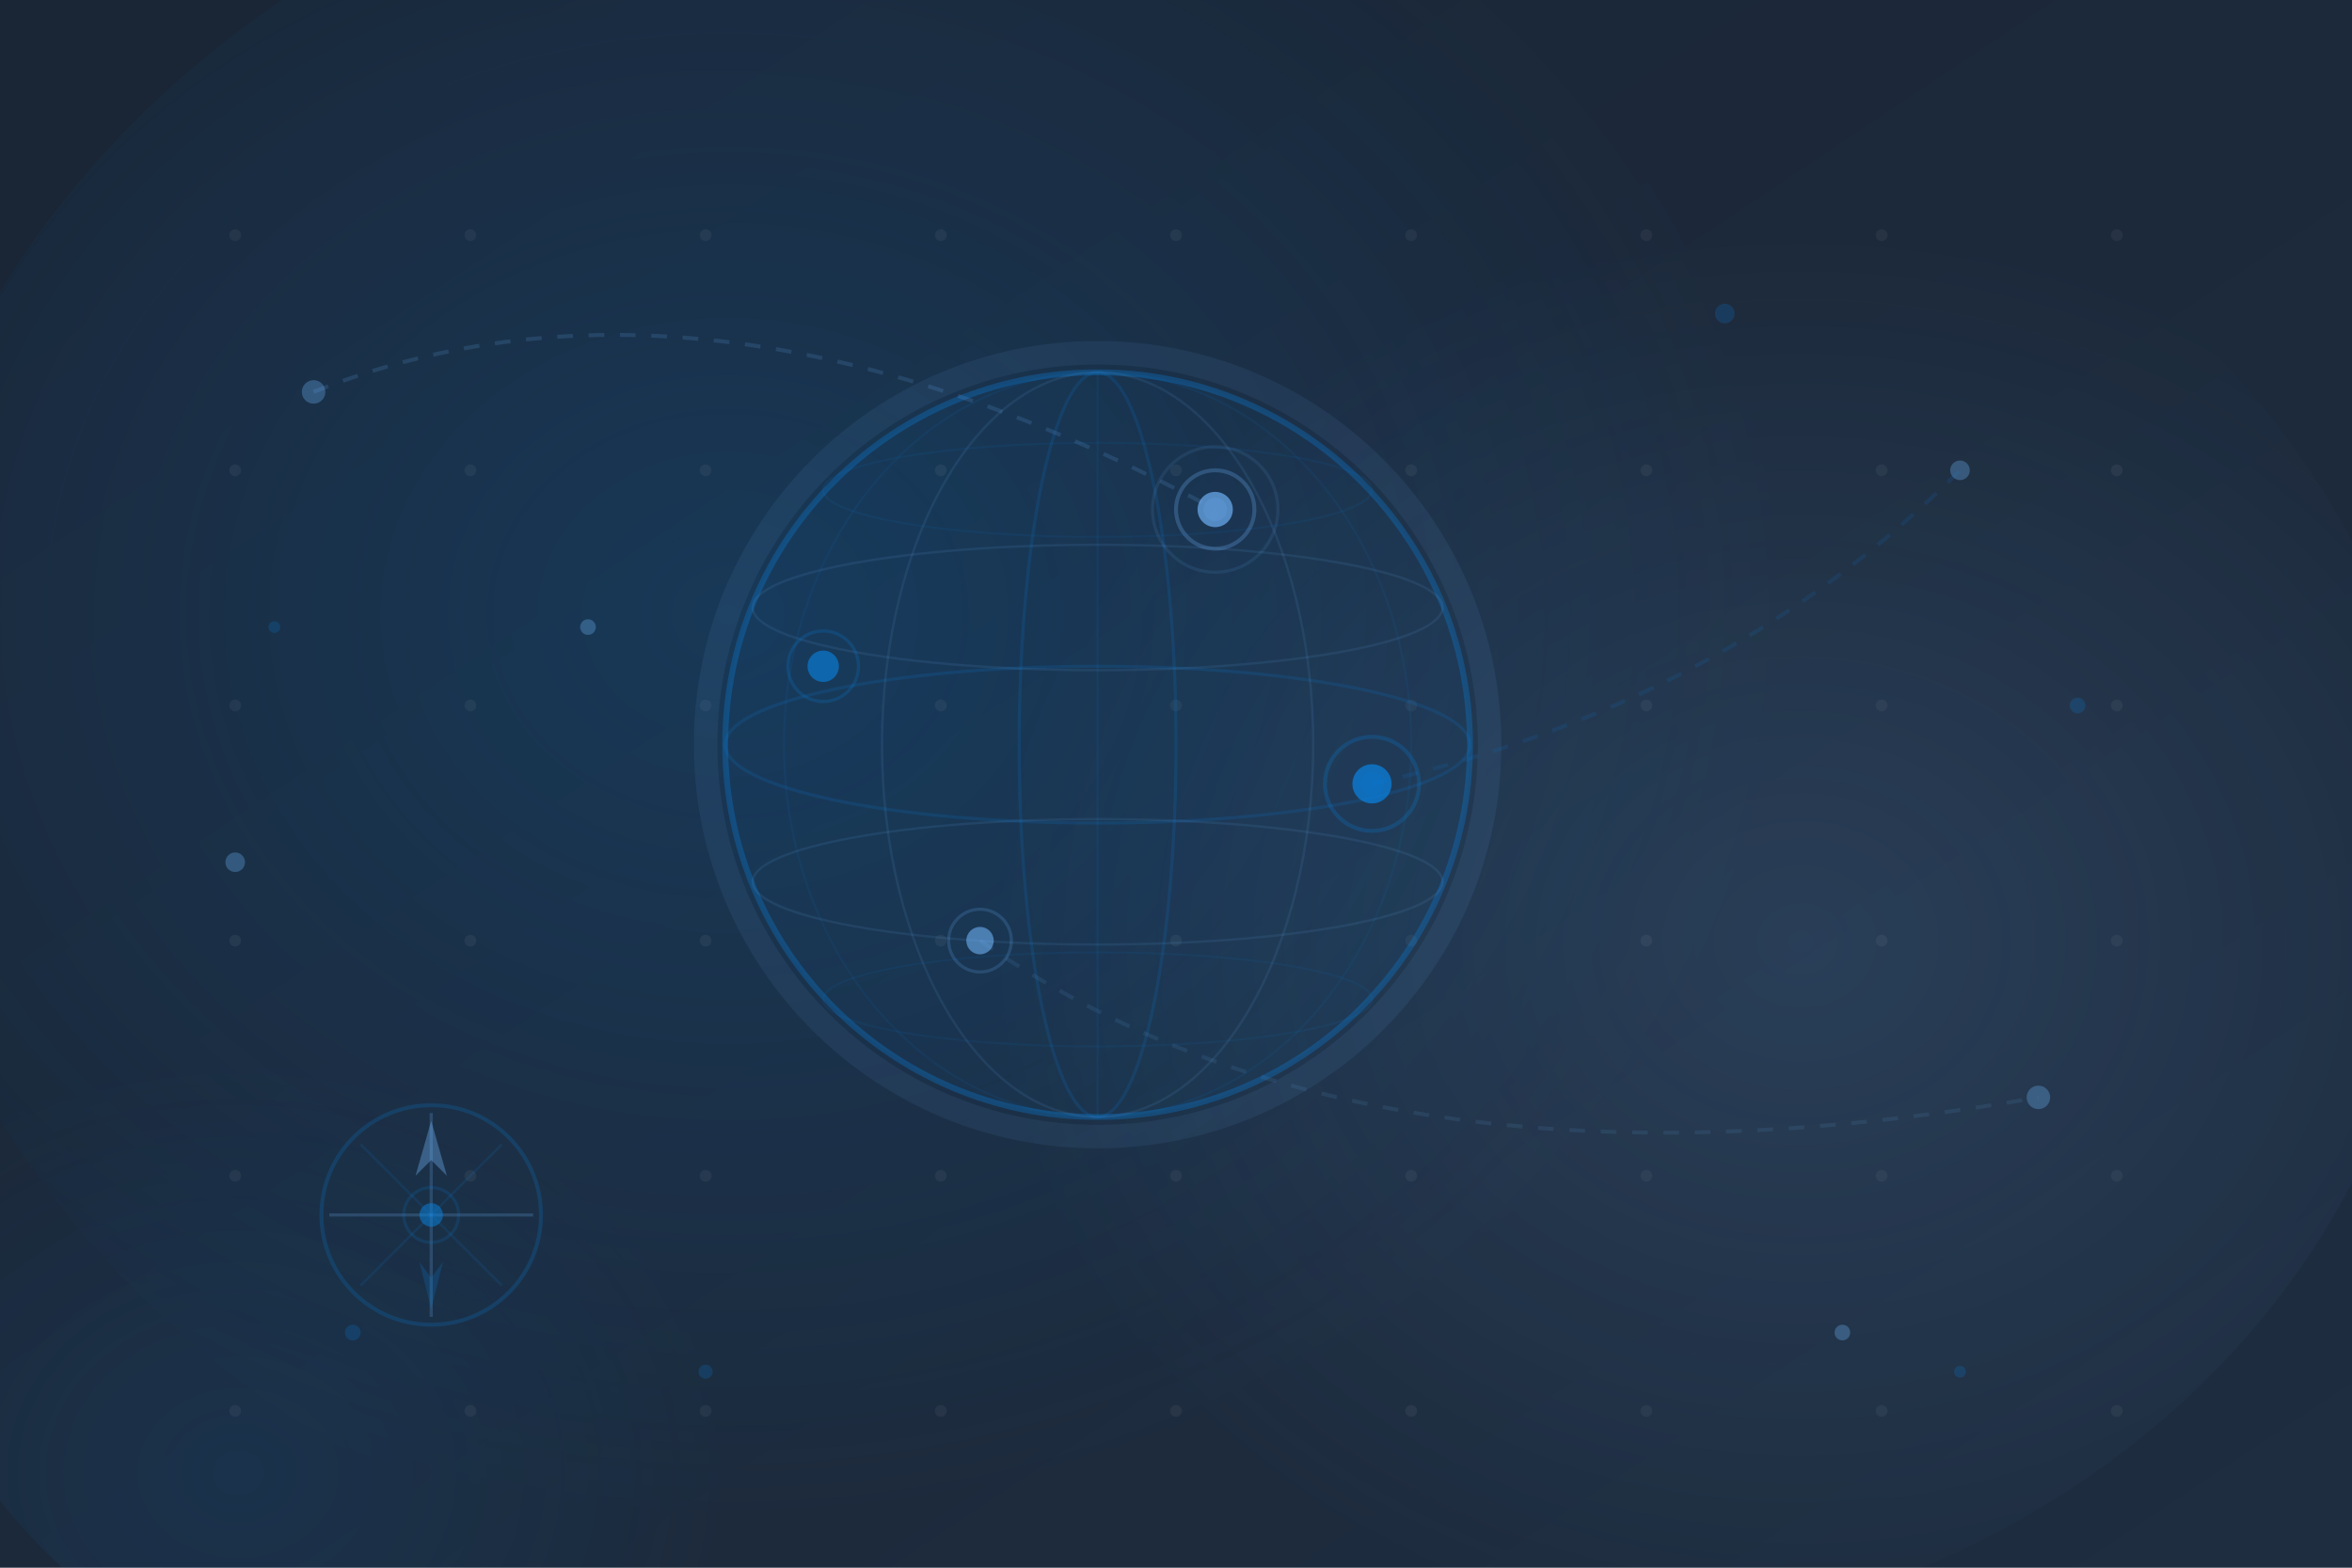
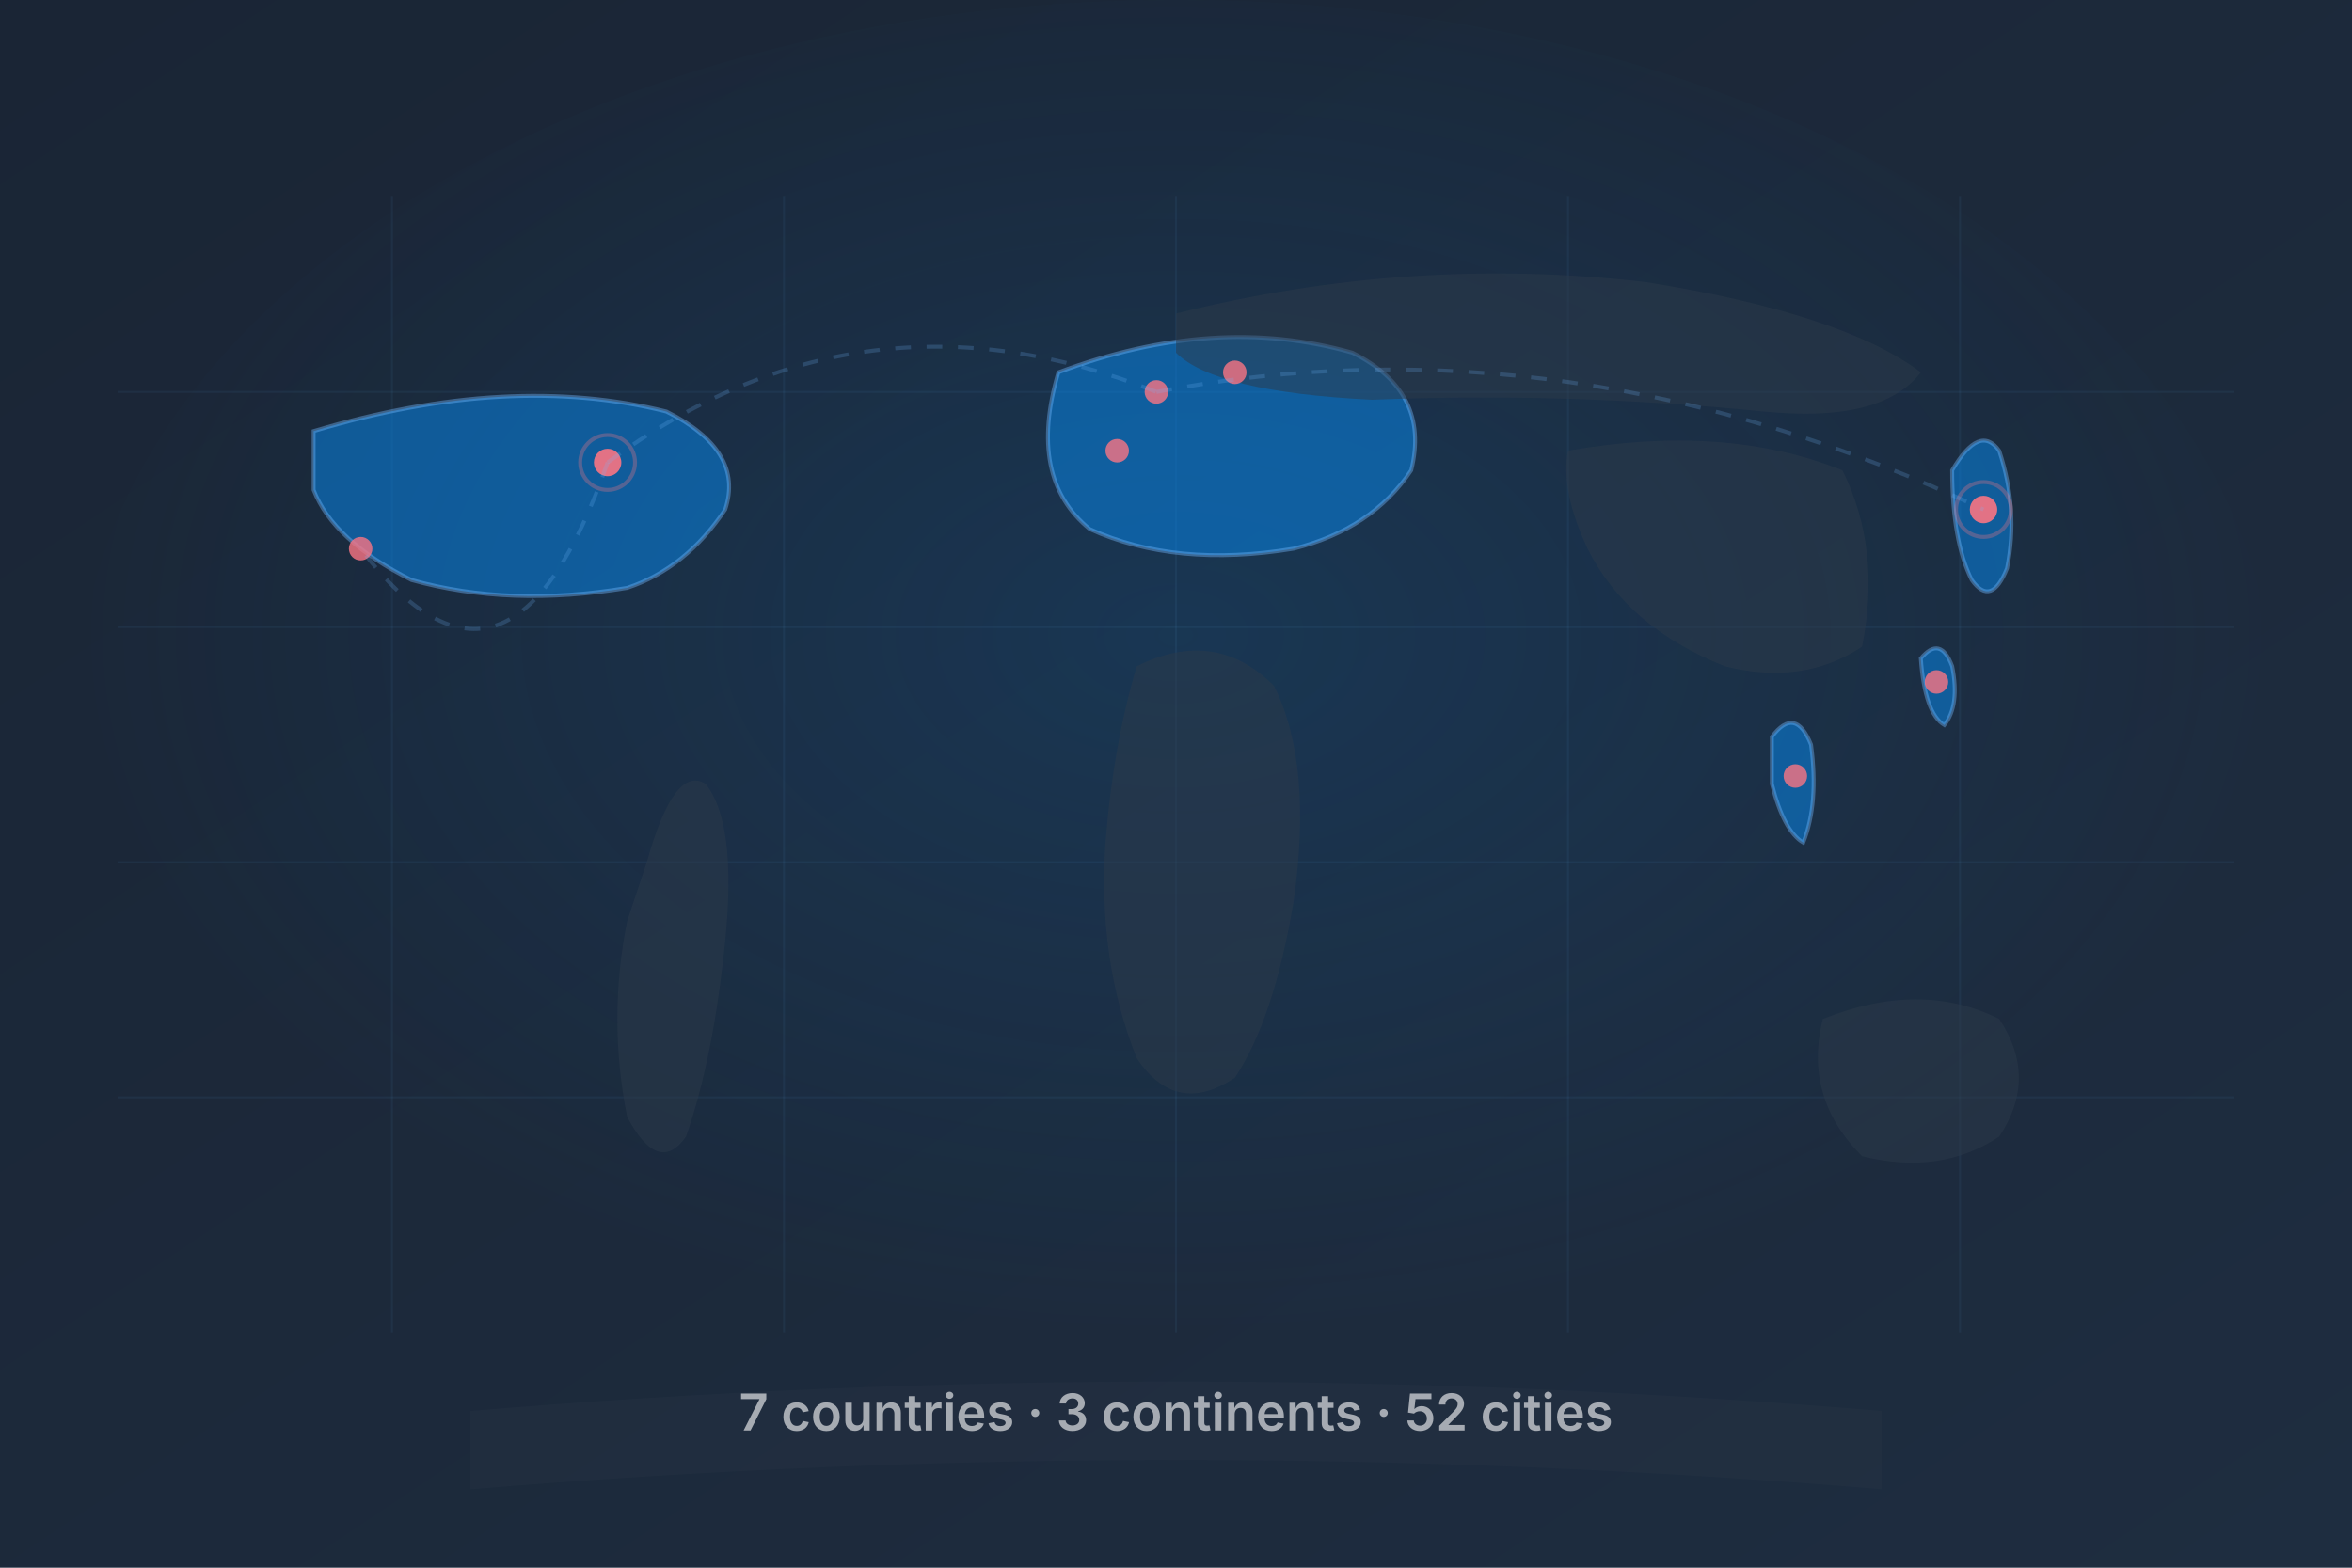
<svg xmlns="http://www.w3.org/2000/svg" viewBox="0 0 600 400">
  <defs>
    <linearGradient id="bg" x1="0" y1="0" x2="1" y2="1">
      <stop offset="0%" stop-color="#1a2535" />
      <stop offset="100%" stop-color="#1e2d40" />
    </linearGradient>
-     <radialGradient id="glow1" cx="40%" cy="45%" r="50%">
-       <stop offset="0%" stop-color="#0984e3" stop-opacity="0.18" />
-       <stop offset="100%" stop-color="#0984e3" stop-opacity="0" />
-     </radialGradient>
-     <radialGradient id="glow2" cx="65%" cy="55%" r="45%">
-       <stop offset="0%" stop-color="#74b9ff" stop-opacity="0.14" />
-       <stop offset="100%" stop-color="#74b9ff" stop-opacity="0" />
-     </radialGradient>
-     <radialGradient id="glow3" cx="25%" cy="75%" r="35%">
-       <stop offset="0%" stop-color="#0984e3" stop-opacity="0.1" />
+     <radialGradient id="glow" cx="50%" cy="45%" r="50%">
+       <stop offset="0%" stop-color="#0984e3" stop-opacity="0.15" />
      <stop offset="100%" stop-color="#0984e3" stop-opacity="0" />
    </radialGradient>
  </defs>
  <rect width="600" height="400" fill="url(#bg)" />
-   <ellipse cx="240" cy="180" rx="270" ry="230" fill="url(#glow1)" />
-   <ellipse cx="390" cy="220" rx="230" ry="200" fill="url(#glow2)" />
-   <ellipse cx="150" cy="300" rx="180" ry="150" fill="url(#glow3)" />
-   <g fill="#ffffff" fill-opacity="0.05">
-     <circle cx="60" cy="60" r="1.5" />
-     <circle cx="120" cy="60" r="1.5" />
-     <circle cx="180" cy="60" r="1.5" />
-     <circle cx="240" cy="60" r="1.5" />
-     <circle cx="300" cy="60" r="1.5" />
-     <circle cx="360" cy="60" r="1.5" />
-     <circle cx="420" cy="60" r="1.5" />
-     <circle cx="480" cy="60" r="1.5" />
-     <circle cx="540" cy="60" r="1.5" />
-     <circle cx="60" cy="120" r="1.5" />
-     <circle cx="120" cy="120" r="1.5" />
-     <circle cx="180" cy="120" r="1.5" />
-     <circle cx="240" cy="120" r="1.5" />
-     <circle cx="300" cy="120" r="1.5" />
-     <circle cx="360" cy="120" r="1.5" />
-     <circle cx="420" cy="120" r="1.5" />
-     <circle cx="480" cy="120" r="1.5" />
-     <circle cx="540" cy="120" r="1.5" />
-     <circle cx="60" cy="180" r="1.5" />
-     <circle cx="120" cy="180" r="1.5" />
-     <circle cx="180" cy="180" r="1.5" />
-     <circle cx="240" cy="180" r="1.5" />
-     <circle cx="300" cy="180" r="1.5" />
-     <circle cx="360" cy="180" r="1.5" />
-     <circle cx="420" cy="180" r="1.5" />
-     <circle cx="480" cy="180" r="1.5" />
-     <circle cx="540" cy="180" r="1.5" />
-     <circle cx="60" cy="240" r="1.5" />
-     <circle cx="120" cy="240" r="1.5" />
-     <circle cx="180" cy="240" r="1.5" />
-     <circle cx="240" cy="240" r="1.5" />
-     <circle cx="300" cy="240" r="1.5" />
-     <circle cx="360" cy="240" r="1.5" />
-     <circle cx="420" cy="240" r="1.5" />
-     <circle cx="480" cy="240" r="1.5" />
-     <circle cx="540" cy="240" r="1.5" />
-     <circle cx="60" cy="300" r="1.5" />
-     <circle cx="120" cy="300" r="1.5" />
-     <circle cx="180" cy="300" r="1.5" />
-     <circle cx="240" cy="300" r="1.5" />
-     <circle cx="300" cy="300" r="1.5" />
-     <circle cx="360" cy="300" r="1.5" />
-     <circle cx="420" cy="300" r="1.5" />
-     <circle cx="480" cy="300" r="1.5" />
-     <circle cx="540" cy="300" r="1.5" />
-     <circle cx="60" cy="360" r="1.5" />
-     <circle cx="120" cy="360" r="1.5" />
-     <circle cx="180" cy="360" r="1.5" />
-     <circle cx="240" cy="360" r="1.5" />
-     <circle cx="300" cy="360" r="1.5" />
-     <circle cx="360" cy="360" r="1.5" />
-     <circle cx="420" cy="360" r="1.5" />
-     <circle cx="480" cy="360" r="1.5" />
-     <circle cx="540" cy="360" r="1.5" />
+   <ellipse cx="300" cy="180" rx="280" ry="180" fill="url(#glow)" />
+   <g stroke="#74b9ff" stroke-opacity="0.06" stroke-width="0.5">
+     <line x1="30" y1="100" x2="570" y2="100" />
+     <line x1="30" y1="160" x2="570" y2="160" />
+     <line x1="30" y1="220" x2="570" y2="220" />
+     <line x1="30" y1="280" x2="570" y2="280" />
+     <line x1="100" y1="50" x2="100" y2="340" />
+     <line x1="200" y1="50" x2="200" y2="340" />
+     <line x1="300" y1="50" x2="300" y2="340" />
+     <line x1="400" y1="50" x2="400" y2="340" />
+     <line x1="500" y1="50" x2="500" y2="340" />
  </g>
-   <g transform="translate(280, 190)">
-     <circle cx="0" cy="0" r="95" fill="#0984e3" fill-opacity="0.04" stroke="#0984e3" stroke-opacity="0.3" stroke-width="1.5" />
-     <circle cx="0" cy="0" r="100" fill="none" stroke="#74b9ff" stroke-opacity="0.08" stroke-width="6" />
-     <ellipse cx="0" cy="0" rx="95" ry="20" fill="none" stroke="#0984e3" stroke-opacity="0.15" stroke-width="0.8" />
-     <ellipse cx="0" cy="-35" rx="88" ry="16" fill="none" stroke="#74b9ff" stroke-opacity="0.1" stroke-width="0.6" />
-     <ellipse cx="0" cy="35" rx="88" ry="16" fill="none" stroke="#74b9ff" stroke-opacity="0.1" stroke-width="0.6" />
-     <ellipse cx="0" cy="-65" rx="70" ry="12" fill="none" stroke="#0984e3" stroke-opacity="0.08" stroke-width="0.5" />
-     <ellipse cx="0" cy="65" rx="70" ry="12" fill="none" stroke="#0984e3" stroke-opacity="0.08" stroke-width="0.5" />
-     <ellipse cx="0" cy="0" rx="20" ry="95" fill="none" stroke="#0984e3" stroke-opacity="0.15" stroke-width="0.8" />
-     <ellipse cx="0" cy="0" rx="55" ry="95" fill="none" stroke="#74b9ff" stroke-opacity="0.1" stroke-width="0.6" />
-     <ellipse cx="0" cy="0" rx="80" ry="95" fill="none" stroke="#0984e3" stroke-opacity="0.08" stroke-width="0.5" />
-     <line x1="0" y1="-95" x2="0" y2="95" stroke="#0984e3" stroke-opacity="0.1" stroke-width="0.5" />
+   <path d="M165 220 Q172 195 180 200 Q188 210 185 240 Q182 270 175 290 Q168 300 160 285 Q155 260 160 235 Z" fill="#2d3b4a" fill-opacity="0.5" />
+   <path d="M290 170 Q310 160 325 175 Q335 195 330 230 Q325 260 315 275 Q300 285 290 270 Q280 245 282 215 Q284 190 290 170 Z" fill="#2d3b4a" fill-opacity="0.5" />
+   <path d="M465 260 Q490 250 510 260 Q520 275 510 290 Q495 300 475 295 Q460 280 465 260 Z" fill="#2d3b4a" fill-opacity="0.5" />
+   <path d="M120 360 Q300 345 480 360 L480 380 Q300 365 120 380 Z" fill="#2d3b4a" fill-opacity="0.25" />
+   <path d="M80 110 Q130 95 170 105 Q190 115 185 130 Q175 145 160 150 Q130 155 105 148 Q85 138 80 125 Z" fill="#0984e3" fill-opacity="0.55" />
+   <path d="M80 110 Q130 95 170 105 Q190 115 185 130 Q175 145 160 150 Q130 155 105 148 Q85 138 80 125 Z" stroke="#74b9ff" stroke-opacity="0.4" stroke-width="1" fill="none" />
+   <path d="M270 95 Q310 80 345 90 Q365 100 360 120 Q350 135 330 140 Q300 145 278 135 Q262 122 270 95 Z" fill="#0984e3" fill-opacity="0.55" />
+   <path d="M270 95 Q310 80 345 90 Q365 100 360 120 Q350 135 330 140 Q300 145 278 135 Q262 122 270 95 Z" stroke="#74b9ff" stroke-opacity="0.4" stroke-width="1" fill="none" />
+   <path d="M498 120 Q505 108 510 115 Q515 130 512 145 Q508 155 503 148 Q498 138 498 120 Z" fill="#0984e3" fill-opacity="0.55" />
+   <path d="M498 120 Q505 108 510 115 Q515 130 512 145 Q508 155 503 148 Q498 138 498 120 Z" stroke="#74b9ff" stroke-opacity="0.4" stroke-width="1" fill="none" />
+   <path d="M490 168 Q495 162 498 170 Q500 180 496 185 Q491 182 490 168 Z" fill="#0984e3" fill-opacity="0.55" />
+   <path d="M490 168 Q495 162 498 170 Q500 180 496 185 Q491 182 490 168 Z" stroke="#74b9ff" stroke-opacity="0.4" stroke-width="1" fill="none" />
+   <path d="M452 188 Q458 180 462 190 Q464 205 460 215 Q455 212 452 200 Z" fill="#0984e3" fill-opacity="0.55" />
+   <path d="M452 188 Q458 180 462 190 Q464 205 460 215 Q455 212 452 200 Z" stroke="#74b9ff" stroke-opacity="0.4" stroke-width="1" fill="none" />
+   <path d="M300 80 Q360 65 420 72 Q470 80 490 95 Q480 108 450 105 Q400 100 350 102 Q310 100 300 90 Z" fill="#2d3b4a" fill-opacity="0.5" />
+   <path d="M400 115 Q440 108 470 120 Q480 140 475 165 Q460 175 440 170 Q415 160 405 140 Q398 125 400 115 Z" fill="#2d3b4a" fill-opacity="0.5" />
+   <g>
+     <circle cx="155" cy="118" r="3.5" fill="#f97583" fill-opacity="0.9" />
+     <circle cx="155" cy="118" r="7" fill="none" stroke="#f97583" stroke-opacity="0.3" stroke-width="1" />
+     <circle cx="92" cy="140" r="3" fill="#f97583" fill-opacity="0.8" />
+     <circle cx="285" cy="115" r="3" fill="#f97583" fill-opacity="0.8" />
+     <circle cx="295" cy="100" r="3" fill="#f97583" fill-opacity="0.8" />
+     <circle cx="315" cy="95" r="3" fill="#f97583" fill-opacity="0.8" />
+     <circle cx="506" cy="130" r="3.5" fill="#f97583" fill-opacity="0.9" />
+     <circle cx="506" cy="130" r="7" fill="none" stroke="#f97583" stroke-opacity="0.3" stroke-width="1" />
+     <circle cx="494" cy="174" r="3" fill="#f97583" fill-opacity="0.8" />
+     <circle cx="458" cy="198" r="3" fill="#f97583" fill-opacity="0.8" />
  </g>
-   <g transform="translate(110, 310)">
-     <circle cx="0" cy="0" r="28" fill="none" stroke="#0984e3" stroke-opacity="0.2" stroke-width="1" />
-     <line x1="0" y1="-26" x2="0" y2="26" stroke="#74b9ff" stroke-opacity="0.2" stroke-width="0.8" />
-     <line x1="-26" y1="0" x2="26" y2="0" stroke="#74b9ff" stroke-opacity="0.2" stroke-width="0.8" />
-     <line x1="-18" y1="-18" x2="18" y2="18" stroke="#0984e3" stroke-opacity="0.12" stroke-width="0.6" />
-     <line x1="18" y1="-18" x2="-18" y2="18" stroke="#0984e3" stroke-opacity="0.12" stroke-width="0.6" />
-     <polygon points="0,-24 4,-10 0,-14 -4,-10" fill="#74b9ff" fill-opacity="0.35" />
-     <polygon points="0,24 3,12 0,16 -3,12" fill="#0984e3" fill-opacity="0.2" />
-     <circle cx="0" cy="0" r="3" fill="#0984e3" fill-opacity="0.5" />
-     <circle cx="0" cy="0" r="7" fill="none" stroke="#0984e3" stroke-opacity="0.15" stroke-width="0.8" />
+   <g stroke="#74b9ff" stroke-opacity="0.2" stroke-width="1" stroke-dasharray="4 4" fill="none">
+     <path d="M155 118 Q220 70 295 100" />
+     <path d="M295 100 Q400 80 506 130" />
+     <path d="M155 118 Q130 190 92 140" />
  </g>
-   <g transform="translate(310, 130)">
-     <circle cx="0" cy="0" r="4.5" fill="#74b9ff" fill-opacity="0.65" />
-     <circle cx="0" cy="0" r="10" fill="none" stroke="#74b9ff" stroke-opacity="0.25" stroke-width="1" />
-     <circle cx="0" cy="0" r="16" fill="none" stroke="#74b9ff" stroke-opacity="0.1" stroke-width="0.8" />
+   <g font-family="Inter, sans-serif" fill="#ffffff">
+     <text x="300" y="365" text-anchor="middle" font-size="13" font-weight="600" fill-opacity="0.6">7 countries · 3 continents · 52 cities</text>
  </g>
-   <g transform="translate(350, 200)">
-     <circle cx="0" cy="0" r="5" fill="#0984e3" fill-opacity="0.7" />
-     <circle cx="0" cy="0" r="12" fill="none" stroke="#0984e3" stroke-opacity="0.22" stroke-width="1" />
-   </g>
-   <g transform="translate(250, 240)">
-     <circle cx="0" cy="0" r="3.5" fill="#74b9ff" fill-opacity="0.55" />
-     <circle cx="0" cy="0" r="8" fill="none" stroke="#74b9ff" stroke-opacity="0.18" stroke-width="0.8" />
-   </g>
-   <g transform="translate(210, 170)">
-     <circle cx="0" cy="0" r="4" fill="#0984e3" fill-opacity="0.6" />
-     <circle cx="0" cy="0" r="9" fill="none" stroke="#0984e3" stroke-opacity="0.2" stroke-width="0.8" />
-   </g>
-   <g fill="#74b9ff" fill-opacity="0.3">
-     <circle cx="80" cy="100" r="3" />
-     <circle cx="500" cy="120" r="2.5" />
-     <circle cx="520" cy="280" r="3" />
-     <circle cx="470" cy="340" r="2" />
-     <circle cx="60" cy="220" r="2.5" />
-     <circle cx="150" cy="160" r="2" />
-   </g>
-   <g fill="#0984e3" fill-opacity="0.2">
-     <circle cx="530" cy="180" r="2" />
-     <circle cx="90" cy="340" r="2" />
-     <circle cx="440" cy="80" r="2.5" />
-     <circle cx="180" cy="350" r="1.8" />
-     <circle cx="500" cy="350" r="1.5" />
-     <circle cx="70" cy="160" r="1.5" />
-   </g>
-   <path d="M80 100 Q180 60 310 130" fill="none" stroke="#74b9ff" stroke-opacity="0.15" stroke-width="1" stroke-dasharray="4 4" />
-   <path d="M350 200 Q440 180 500 120" fill="none" stroke="#0984e3" stroke-opacity="0.12" stroke-width="1" stroke-dasharray="4 4" />
-   <path d="M250 240 Q350 310 520 280" fill="none" stroke="#74b9ff" stroke-opacity="0.1" stroke-width="1" stroke-dasharray="4 4" />
-   <circle cx="310" cy="130" r="3" fill="#74b9ff" fill-opacity="0.15">
-     <animate attributeName="r" values="3;5;3" dur="3s" repeatCount="indefinite" />
-     <animate attributeName="fill-opacity" values="0.15;0.05;0.15" dur="3s" repeatCount="indefinite" />
-   </circle>
-   <circle cx="350" cy="200" r="3" fill="#0984e3" fill-opacity="0.12">
-     <animate attributeName="r" values="3;5;3" dur="3.5s" repeatCount="indefinite" />
-     <animate attributeName="fill-opacity" values="0.12;0.04;0.12" dur="3.5s" repeatCount="indefinite" />
-   </circle>
</svg>
